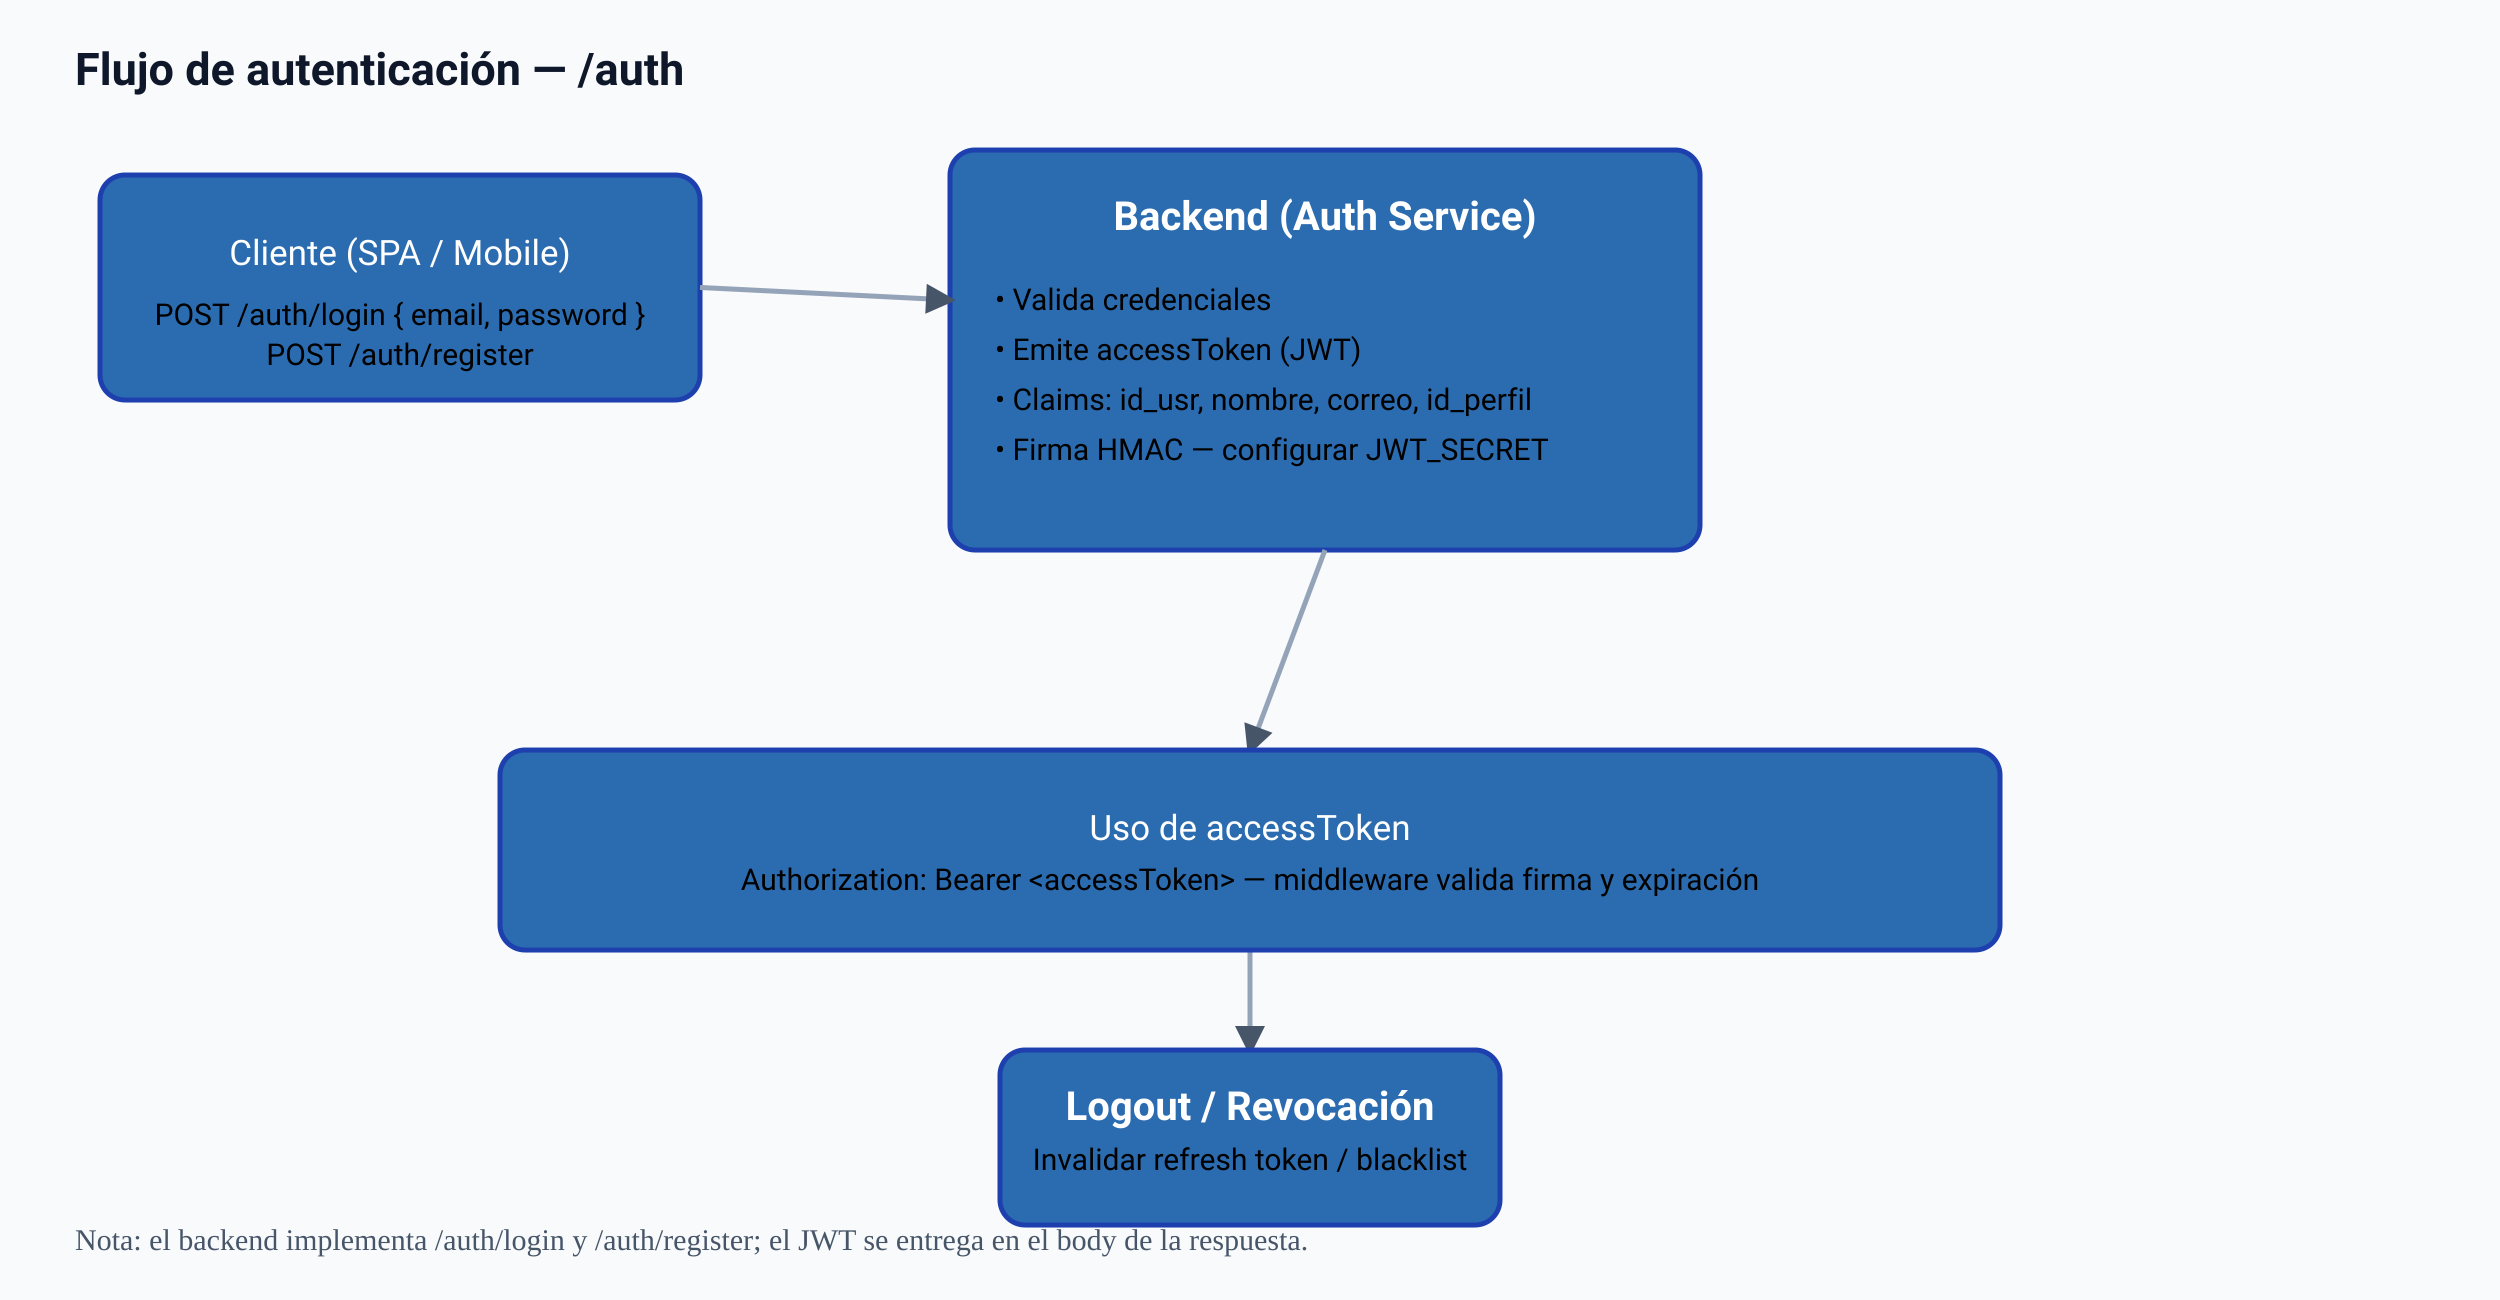
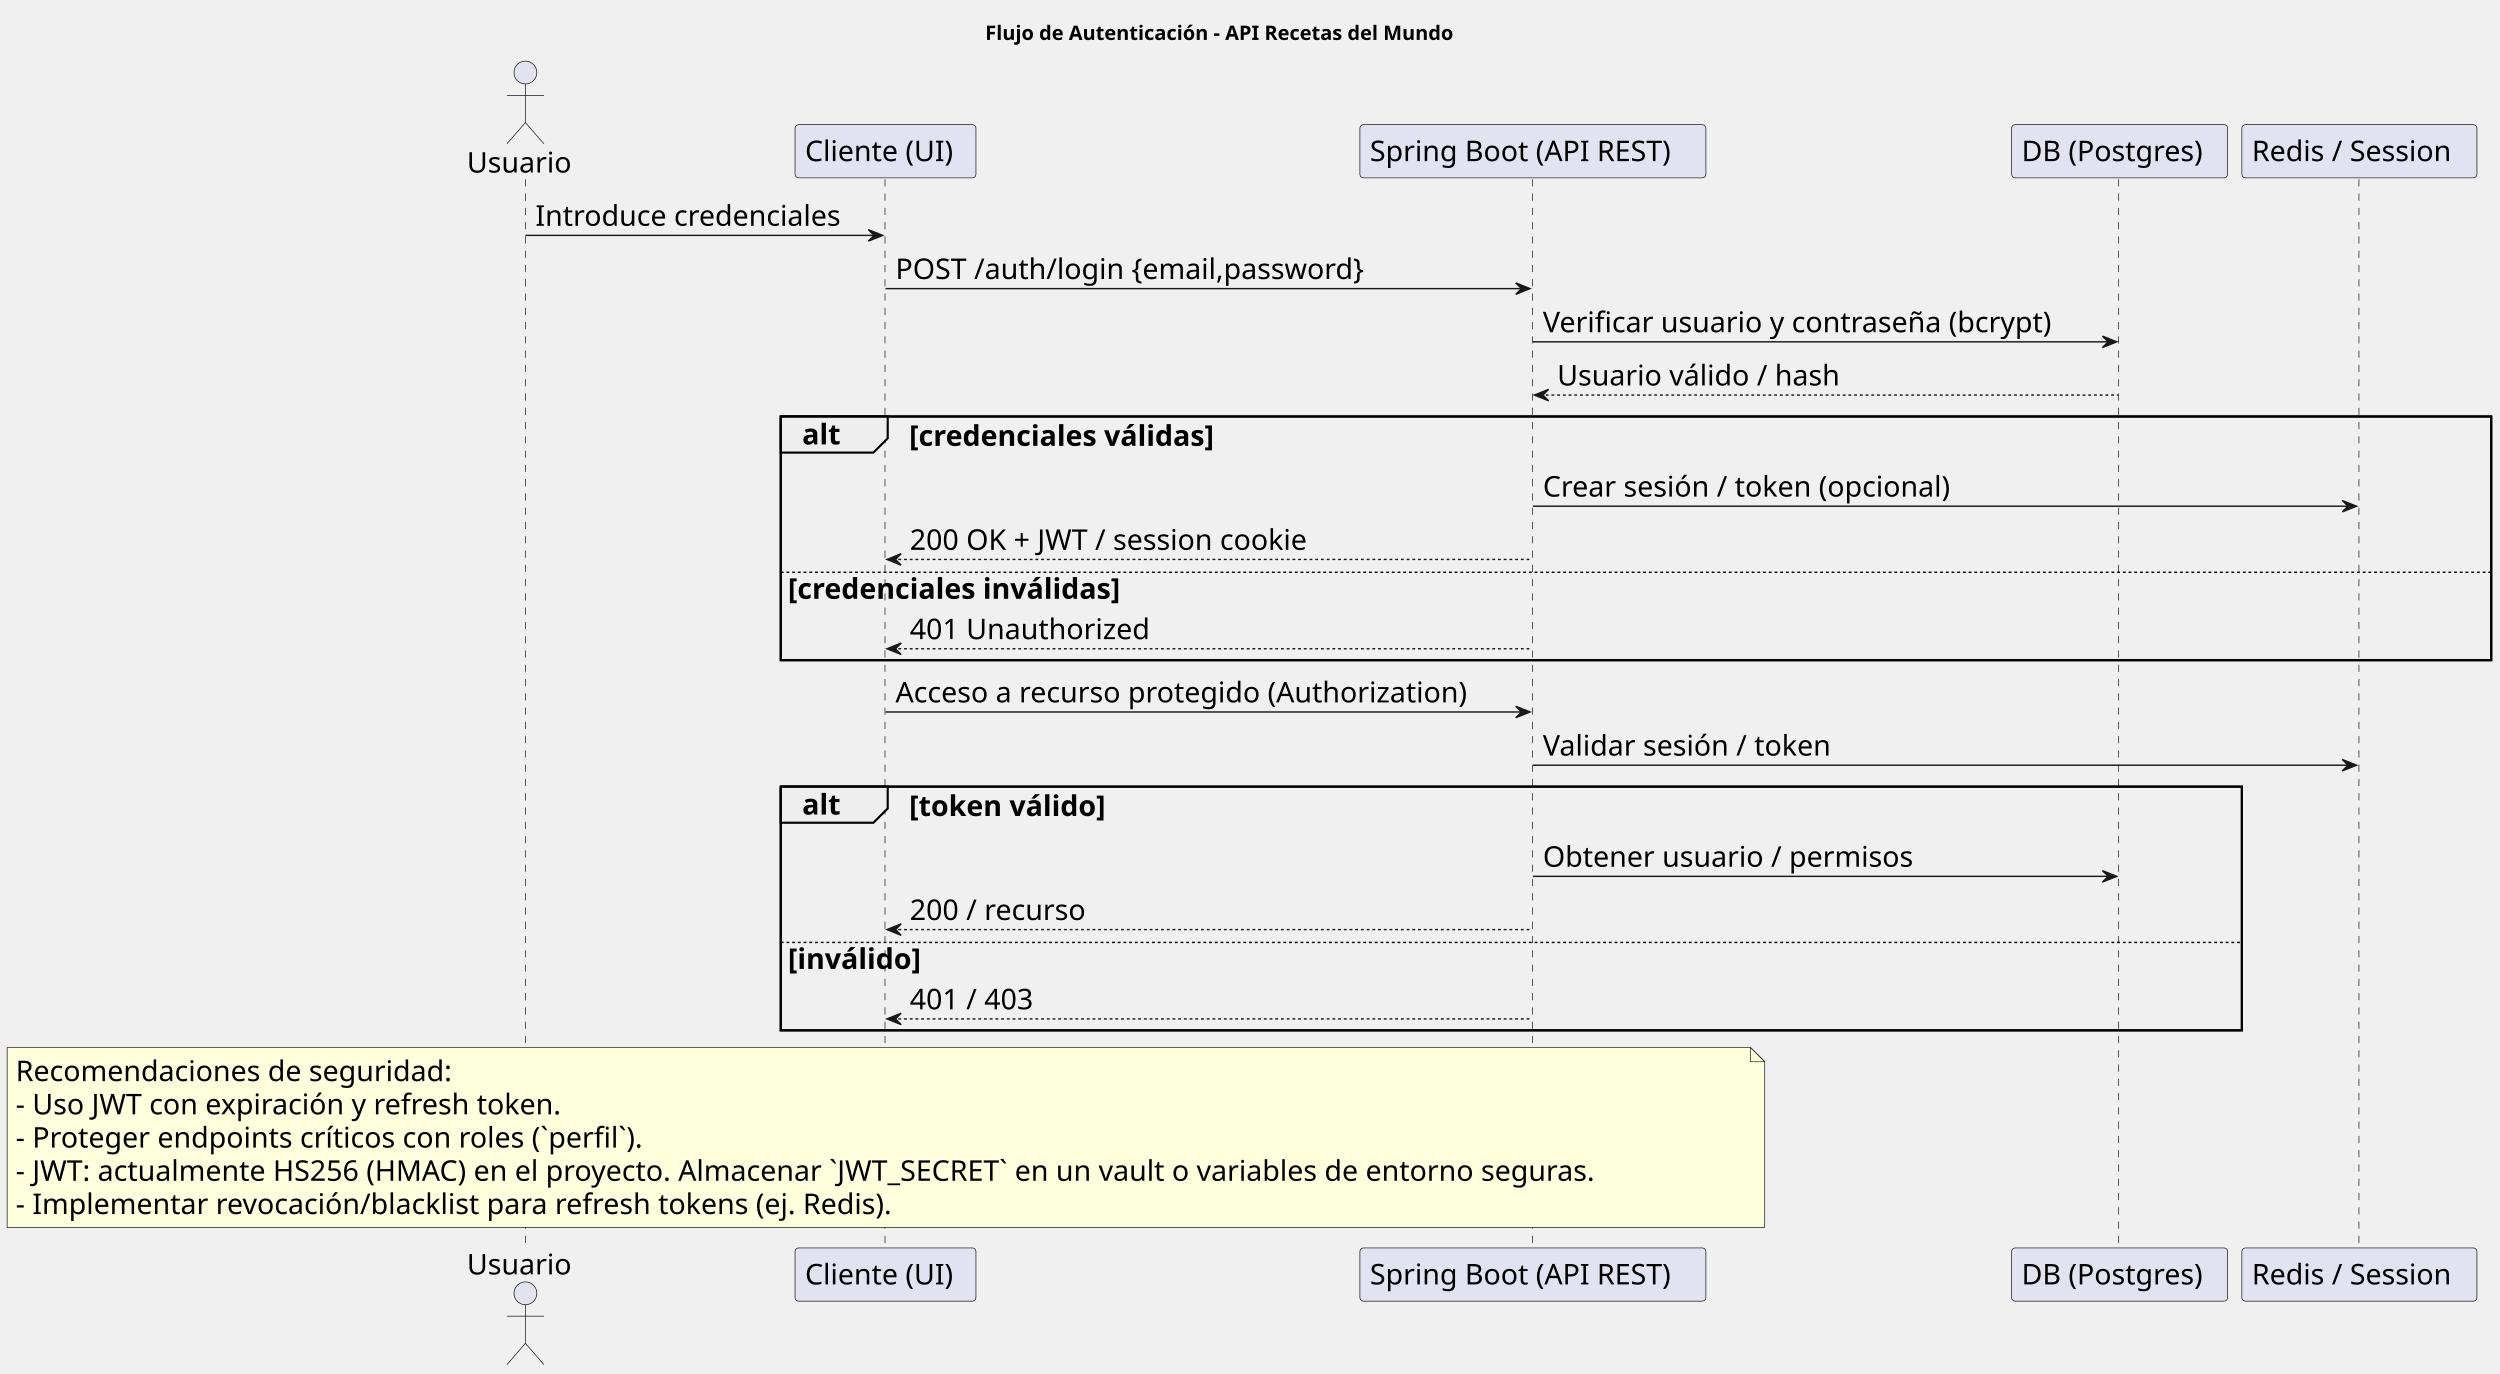
- <svg xmlns="http://www.w3.org/2000/svg" width="1000" height="520" viewBox="0 0 1000 520">
-   <style>
-     .title { font: bold 18px 'Segoe UI', Roboto, Arial, sans-serif; fill:#0f172a }
-     .label { font: 14px 'Segoe UI', Roboto, Arial, sans-serif; fill:#fff }
-     .box { rx:10; ry:10; fill:#0f172a; stroke:#0b6b88; stroke-width:2 }
-     .box-soft { rx:10; ry:10; fill:#2b6cb0; stroke:#1e40af; stroke-width:2 }
-     .center { fill:#ffffff; font: 16px 'Segoe UI', Roboto, Arial, sans-serif; font-weight:700 }
-     .line { stroke:#94a3b8; stroke-width:2 }
-     .muted { font:12px 'Segoe UI', Roboto, Arial, sans-serif; fill:#000000 }
-   </style>
-   <defs>
-     <marker id="arrow" viewBox="0 0 10 10" refX="8" refY="5" markerWidth="6" markerHeight="6" orient="auto">
-       <path d="M 0 0 L 10 5 L 0 10 z" fill="#475569" />
-     </marker>
-   </defs>
-   <rect width="100%" height="100%" fill="#f8fafc" />
-   <text x="30" y="34" class="title">Flujo de autenticación — /auth</text>
-   <g transform="translate(40,70)">
-     <rect class="box-soft" x="0" y="0" width="240" height="90" />
-     <text x="120" y="36" text-anchor="middle" class="label">Cliente (SPA / Mobile)</text>
-     <text x="120" y="60" text-anchor="middle" class="muted">POST /auth/login { email, password }</text>
-     <text x="120" y="76" text-anchor="middle" class="muted">POST /auth/register</text>
+ <svg xmlns="http://www.w3.org/2000/svg" contentStyleType="text/css" data-diagram-type="SEQUENCE" height="962px" preserveAspectRatio="none" style="width:1751px;height:962px;background:#FFFFFF;" version="1.1" viewBox="0 0 1751 962" width="1751px" zoomAndPan="magnify">
+   <defs />
+   <g>
+     <text fill="#000000" font-family="sans-serif" font-size="14" font-weight="bold" lengthAdjust="spacing" textLength="373.734" x="690.053" y="27.995">Flujo de Autenticación - API Recetas del Mundo</text>
+     <rect fill="none" height="170.688" style="stroke:#000000;stroke-width:1.5;" width="1197.997" x="546.844" y="291.703" />
+     <rect fill="none" height="170.688" style="stroke:#000000;stroke-width:1.5;" width="1023.362" x="546.844" y="550.953" />
+     <g>
+       <rect fill="#000000" fill-opacity="0" height="749.469" width="8" x="364.003" y="125.578" />
+       <line style="stroke:#181818;stroke-width:0.5;stroke-dasharray:5,5;" x1="368" x2="368" y1="125.578" y2="875.047" />
+     </g>
+     <g>
+       <rect fill="#000000" fill-opacity="0" height="749.469" width="8" x="616.196" y="125.578" />
+       <line style="stroke:#181818;stroke-width:0.5;stroke-dasharray:5,5;" x1="619.844" x2="619.844" y1="125.578" y2="875.047" />
+     </g>
+     <g>
+       <rect fill="#000000" fill-opacity="0" height="749.469" width="8" x="1069.64" y="125.578" />
+       <line style="stroke:#181818;stroke-width:0.5;stroke-dasharray:5,5;" x1="1073.47" x2="1073.47" y1="125.578" y2="875.047" />
+     </g>
+     <g>
+       <rect fill="#000000" fill-opacity="0" height="749.469" width="8" x="1480.563" y="125.578" />
+       <line style="stroke:#181818;stroke-width:0.5;stroke-dasharray:5,5;" x1="1483.921" x2="1483.921" y1="125.578" y2="875.047" />
+     </g>
+     <g>
+       <rect fill="#000000" fill-opacity="0" height="749.469" width="8" x="1648.523" y="125.578" />
+       <line style="stroke:#181818;stroke-width:0.5;stroke-dasharray:5,5;" x1="1652.206" x2="1652.206" y1="125.578" y2="875.047" />
+     </g>
+     <g class="participant participant-head" data-participant="Usuario">
+       <text fill="#000000" font-family="sans-serif" font-size="20" lengthAdjust="spacing" textLength="76.006" x="327" y="120.861">Usuario</text>
+       <ellipse cx="368.003" cy="50.797" fill="#E2E2F0" rx="8" ry="8" style="stroke:#181818;stroke-width:0.5;" />
+       <path d="M368.003,58.797 L368.003,85.797 M355.003,66.797 L381.003,66.797 M368.003,85.797 L355.003,100.797 M368.003,85.797 L381.003,100.797" fill="none" style="stroke:#181818;stroke-width:0.5;" />
+     </g>
+     <g class="participant participant-tail" data-participant="Usuario">
+       <text fill="#000000" font-family="sans-serif" font-size="20" lengthAdjust="spacing" textLength="76.006" x="327" y="892.611">Usuario</text>
+       <ellipse cx="368.003" cy="905.828" fill="#E2E2F0" rx="8" ry="8" style="stroke:#181818;stroke-width:0.5;" />
+       <path d="M368.003,913.828 L368.003,940.828 M355.003,921.828 L381.003,921.828 M368.003,940.828 L355.003,955.828 M368.003,940.828 L381.003,955.828" fill="none" style="stroke:#181818;stroke-width:0.5;" />
+     </g>
+     <g class="participant participant-head" data-participant="Client">
+       <rect fill="#E2E2F0" height="37.281" rx="2.5" ry="2.5" style="stroke:#181818;stroke-width:0.5;" width="126.705" x="556.844" y="87.297" />
+       <text fill="#000000" font-family="sans-serif" font-size="20" lengthAdjust="spacing" textLength="112.705" x="563.844" y="112.861">Cliente (UI)</text>
+     </g>
+     <g class="participant participant-tail" data-participant="Client">
+       <rect fill="#E2E2F0" height="37.281" rx="2.5" ry="2.5" style="stroke:#181818;stroke-width:0.5;" width="126.705" x="556.844" y="874.047" />
+       <text fill="#000000" font-family="sans-serif" font-size="20" lengthAdjust="spacing" textLength="112.705" x="563.844" y="899.611">Cliente (UI)</text>
+     </g>
+     <g class="participant participant-head" data-participant="API">
+       <rect fill="#E2E2F0" height="37.281" rx="2.5" ry="2.5" style="stroke:#181818;stroke-width:0.5;" width="242.34" x="952.47" y="87.297" />
+       <text fill="#000000" font-family="sans-serif" font-size="20" lengthAdjust="spacing" textLength="228.34" x="959.47" y="112.861">Spring Boot (API REST)</text>
+     </g>
+     <g class="participant participant-tail" data-participant="API">
+       <rect fill="#E2E2F0" height="37.281" rx="2.5" ry="2.5" style="stroke:#181818;stroke-width:0.5;" width="242.34" x="952.47" y="874.047" />
+       <text fill="#000000" font-family="sans-serif" font-size="20" lengthAdjust="spacing" textLength="228.34" x="959.47" y="899.611">Spring Boot (API REST)</text>
+     </g>
+     <g class="participant participant-head" data-participant="DB">
+       <rect fill="#E2E2F0" height="37.281" rx="2.5" ry="2.5" style="stroke:#181818;stroke-width:0.5;" width="151.285" x="1408.921" y="87.297" />
+       <text fill="#000000" font-family="sans-serif" font-size="20" lengthAdjust="spacing" textLength="137.285" x="1415.921" y="112.861">DB (Postgres)</text>
+     </g>
+     <g class="participant participant-tail" data-participant="DB">
+       <rect fill="#E2E2F0" height="37.281" rx="2.5" ry="2.5" style="stroke:#181818;stroke-width:0.5;" width="151.285" x="1408.921" y="874.047" />
+       <text fill="#000000" font-family="sans-serif" font-size="20" lengthAdjust="spacing" textLength="137.285" x="1415.921" y="899.611">DB (Postgres)</text>
+     </g>
+     <g class="participant participant-head" data-participant="Redis">
+       <rect fill="#E2E2F0" height="37.281" rx="2.5" ry="2.5" style="stroke:#181818;stroke-width:0.5;" width="164.635" x="1570.206" y="87.297" />
+       <text fill="#000000" font-family="sans-serif" font-size="20" lengthAdjust="spacing" textLength="150.635" x="1577.206" y="112.861">Redis / Session</text>
+     </g>
+     <g class="participant participant-tail" data-participant="Redis">
+       <rect fill="#E2E2F0" height="37.281" rx="2.5" ry="2.5" style="stroke:#181818;stroke-width:0.5;" width="164.635" x="1570.206" y="874.047" />
+       <text fill="#000000" font-family="sans-serif" font-size="20" lengthAdjust="spacing" textLength="150.635" x="1577.206" y="899.611">Redis / Session</text>
+     </g>
+     <g class="message" data-participant-1="Usuario" data-participant-2="Client">
+       <polygon fill="#181818" points="608.196,160.859,618.196,164.859,608.196,168.859,612.196,164.859" style="stroke:#181818;stroke-width:1;" />
+       <line style="stroke:#181818;stroke-width:1;" x1="368.003" x2="614.196" y1="164.859" y2="164.859" />
+       <text fill="#000000" font-family="sans-serif" font-size="20" lengthAdjust="spacing" textLength="228.193" x="375.003" y="158.143">Introduce credenciales</text>
+     </g>
+     <g class="message" data-participant-1="Client" data-participant-2="API">
+       <polygon fill="#181818" points="1061.64,198.141,1071.64,202.141,1061.64,206.141,1065.64,202.141" style="stroke:#181818;stroke-width:1;" />
+       <line style="stroke:#181818;stroke-width:1;" x1="620.196" x2="1067.64" y1="202.141" y2="202.141" />
+       <text fill="#000000" font-family="sans-serif" font-size="20" lengthAdjust="spacing" textLength="355.342" x="627.196" y="195.424">POST /auth/login {email,password}</text>
+     </g>
+     <g class="message" data-participant-1="API" data-participant-2="DB">
+       <polygon fill="#181818" points="1472.563,235.422,1482.563,239.422,1472.563,243.422,1476.563,239.422" style="stroke:#181818;stroke-width:1;" />
+       <line style="stroke:#181818;stroke-width:1;" x1="1073.64" x2="1478.563" y1="239.422" y2="239.422" />
+       <text fill="#000000" font-family="sans-serif" font-size="20" lengthAdjust="spacing" textLength="386.924" x="1080.64" y="232.705">Verificar usuario y contraseña (bcrypt)</text>
+     </g>
+     <g class="message" data-participant-1="DB" data-participant-2="API">
+       <polygon fill="#181818" points="1084.64,272.703,1074.64,276.703,1084.64,280.703,1080.64,276.703" style="stroke:#181818;stroke-width:1;" />
+       <line style="stroke:#181818;stroke-width:1;stroke-dasharray:2,2;" x1="1078.64" x2="1483.563" y1="276.703" y2="276.703" />
+       <text fill="#000000" font-family="sans-serif" font-size="20" lengthAdjust="spacing" textLength="209.981" x="1090.64" y="269.986">Usuario válido / hash</text>
+     </g>
+     <path d="M546.844,291.703 L621.756,291.703 L621.756,306.984 L611.756,316.984 L546.844,316.984 L546.844,291.703" fill="#EEEEEE" style="stroke:#000000;stroke-width:1.5;" />
+     <rect fill="none" height="170.688" style="stroke:#000000;stroke-width:1.5;" width="1197.997" x="546.844" y="291.703" />
+     <text fill="#000000" font-family="sans-serif" font-size="20" font-weight="bold" lengthAdjust="spacing" textLength="29.912" x="561.844" y="311.268">alt</text>
+     <text fill="#000000" font-family="sans-serif" font-size="20" font-weight="bold" lengthAdjust="spacing" textLength="247.139" x="636.756" y="312.268">[credenciales válidas]</text>
+     <g class="message" data-participant-1="API" data-participant-2="Redis">
+       <polygon fill="#181818" points="1640.523,350.547,1650.523,354.547,1640.523,358.547,1644.523,354.547" style="stroke:#181818;stroke-width:1;" />
+       <line style="stroke:#181818;stroke-width:1;" x1="1073.64" x2="1646.523" y1="354.547" y2="354.547" />
+       <text fill="#000000" font-family="sans-serif" font-size="20" lengthAdjust="spacing" textLength="307.207" x="1080.64" y="347.83">Crear sesión / token (opcional)</text>
+     </g>
+     <g class="message" data-participant-1="API" data-participant-2="Client">
+       <polygon fill="#181818" points="631.196,387.828,621.196,391.828,631.196,395.828,627.196,391.828" style="stroke:#181818;stroke-width:1;" />
+       <line style="stroke:#181818;stroke-width:1;stroke-dasharray:2,2;" x1="625.196" x2="1072.64" y1="391.828" y2="391.828" />
+       <text fill="#000000" font-family="sans-serif" font-size="20" lengthAdjust="spacing" textLength="305.508" x="637.196" y="385.111">200 OK + JWT / session cookie</text>
+     </g>
+     <line style="stroke:#000000;stroke-width:1;stroke-dasharray:2,2;" x1="546.844" x2="1744.841" y1="400.828" y2="400.828" />
+     <text fill="#000000" font-family="sans-serif" font-size="20" font-weight="bold" lengthAdjust="spacing" textLength="268.232" x="551.844" y="419.393">[credenciales inválidas]</text>
+     <g class="message" data-participant-1="API" data-participant-2="Client">
+       <polygon fill="#181818" points="631.196,450.391,621.196,454.391,631.196,458.391,627.196,454.391" style="stroke:#181818;stroke-width:1;" />
+       <line style="stroke:#181818;stroke-width:1;stroke-dasharray:2,2;" x1="625.196" x2="1072.64" y1="454.391" y2="454.391" />
+       <text fill="#000000" font-family="sans-serif" font-size="20" lengthAdjust="spacing" textLength="178.809" x="637.196" y="447.674">401 Unauthorized</text>
+     </g>
+     <g class="message" data-participant-1="Client" data-participant-2="API">
+       <polygon fill="#181818" points="1061.64,494.672,1071.64,498.672,1061.64,502.672,1065.64,498.672" style="stroke:#181818;stroke-width:1;" />
+       <line style="stroke:#181818;stroke-width:1;" x1="620.196" x2="1067.64" y1="498.672" y2="498.672" />
+       <text fill="#000000" font-family="sans-serif" font-size="20" lengthAdjust="spacing" textLength="429.443" x="627.196" y="491.955">Acceso a recurso protegido (Authorization)</text>
+     </g>
+     <g class="message" data-participant-1="API" data-participant-2="Redis">
+       <polygon fill="#181818" points="1640.523,531.953,1650.523,535.953,1640.523,539.953,1644.523,535.953" style="stroke:#181818;stroke-width:1;" />
+       <line style="stroke:#181818;stroke-width:1;" x1="1073.64" x2="1646.523" y1="535.953" y2="535.953" />
+       <text fill="#000000" font-family="sans-serif" font-size="20" lengthAdjust="spacing" textLength="216.289" x="1080.64" y="529.236">Validar sesión / token</text>
+     </g>
+     <path d="M546.844,550.953 L621.756,550.953 L621.756,566.234 L611.756,576.234 L546.844,576.234 L546.844,550.953" fill="#EEEEEE" style="stroke:#000000;stroke-width:1.5;" />
+     <rect fill="none" height="170.688" style="stroke:#000000;stroke-width:1.5;" width="1023.362" x="546.844" y="550.953" />
+     <text fill="#000000" font-family="sans-serif" font-size="20" font-weight="bold" lengthAdjust="spacing" textLength="29.912" x="561.844" y="570.518">alt</text>
+     <text fill="#000000" font-family="sans-serif" font-size="20" font-weight="bold" lengthAdjust="spacing" textLength="157.949" x="636.756" y="571.518">[token válido]</text>
+     <g class="message" data-participant-1="API" data-participant-2="DB">
+       <polygon fill="#181818" points="1472.563,609.797,1482.563,613.797,1472.563,617.797,1476.563,613.797" style="stroke:#181818;stroke-width:1;" />
+       <line style="stroke:#181818;stroke-width:1;" x1="1073.64" x2="1478.563" y1="613.797" y2="613.797" />
+       <text fill="#000000" font-family="sans-serif" font-size="20" lengthAdjust="spacing" textLength="272.978" x="1080.64" y="607.08">Obtener usuario / permisos</text>
+     </g>
+     <g class="message" data-participant-1="API" data-participant-2="Client">
+       <polygon fill="#181818" points="631.196,647.078,621.196,651.078,631.196,655.078,627.196,651.078" style="stroke:#181818;stroke-width:1;" />
+       <line style="stroke:#181818;stroke-width:1;stroke-dasharray:2,2;" x1="625.196" x2="1072.64" y1="651.078" y2="651.078" />
+       <text fill="#000000" font-family="sans-serif" font-size="20" lengthAdjust="spacing" textLength="132.705" x="637.196" y="644.361">200 / recurso</text>
+     </g>
+     <line style="stroke:#000000;stroke-width:1;stroke-dasharray:2,2;" x1="546.844" x2="1570.206" y1="660.078" y2="660.078" />
+     <text fill="#000000" font-family="sans-serif" font-size="20" font-weight="bold" lengthAdjust="spacing" textLength="107.676" x="551.844" y="678.643">[inválido]</text>
+     <g class="message" data-participant-1="API" data-participant-2="Client">
+       <polygon fill="#181818" points="631.196,709.641,621.196,713.641,631.196,717.641,627.196,713.641" style="stroke:#181818;stroke-width:1;" />
+       <line style="stroke:#181818;stroke-width:1;stroke-dasharray:2,2;" x1="625.196" x2="1072.64" y1="713.641" y2="713.641" />
+       <text fill="#000000" font-family="sans-serif" font-size="20" lengthAdjust="spacing" textLength="95.801" x="637.196" y="706.924">401 / 403</text>
+     </g>
+     <path d="M5,733.641 L5,859.641 L1236,859.641 L1236,743.641 L1226,733.641 L5,733.641" fill="#FEFFDD" style="stroke:#181818;stroke-width:0.5;" />
+     <path d="M1226,733.641 L1226,743.641 L1236,743.641 L1226,733.641" fill="#FEFFDD" style="stroke:#181818;stroke-width:0.5;" />
+     <text fill="#000000" font-family="sans-serif" font-size="20" lengthAdjust="spacing" textLength="327.012" x="11" y="757.205">Recomendaciones de seguridad:</text>
+     <text fill="#000000" font-family="sans-serif" font-size="20" lengthAdjust="spacing" textLength="413.174" x="11" y="780.486">- Uso JWT con expiración y refresh token.</text>
+     <text fill="#000000" font-family="sans-serif" font-size="20" lengthAdjust="spacing" textLength="480.166" x="11" y="803.768">- Proteger endpoints críticos con roles (`perfil`).</text>
+     <text fill="#000000" font-family="sans-serif" font-size="20" lengthAdjust="spacing" textLength="1210.889" x="11" y="827.049">- JWT: actualmente HS256 (HMAC) en el proyecto. Almacenar `JWT_SECRET` en un vault o variables de entorno seguras.</text>
+     <text fill="#000000" font-family="sans-serif" font-size="20" lengthAdjust="spacing" textLength="663.691" x="11" y="850.33">- Implementar revocación/blacklist para refresh tokens (ej. Redis).</text>
  </g>
-   <g transform="translate(380,60)">
-     <rect class="box-soft" x="0" y="0" width="300" height="160" />
-     <text x="150" y="32" text-anchor="middle" class="center">Backend (Auth Service)</text>
-     <text x="18" y="64" class="muted">• Valida credenciales</text>
-     <text x="18" y="84" class="muted">• Emite accessToken (JWT)</text>
-     <text x="18" y="104" class="muted">• Claims: id_usr, nombre, correo, id_perfil</text>
-     <text x="18" y="124" class="muted">• Firma HMAC — configurar JWT_SECRET</text>
-   </g>
-   <line x1="280" y1="115" x2="380" y2="120" class="line" marker-end="url(#arrow)" />
-   <line x1="530" y1="220" x2="500" y2="300" class="line" marker-end="url(#arrow)" />
-   <line x1="500" y1="380" x2="500" y2="420" class="line" marker-end="url(#arrow)" />
-   <g transform="translate(200,300)">
-     <rect class="box-soft" x="0" y="0" width="600" height="80" />
-     <text x="300" y="36" text-anchor="middle" class="label">Uso de accessToken</text>
-     <text x="300" y="56" text-anchor="middle" class="muted">Authorization: Bearer &lt;accessToken&gt; — middleware valida firma y expiración</text>
-   </g>
-   <g transform="translate(400,420)">
-     <rect class="box-soft" x="0" y="0" width="200" height="70" />
-     <text x="100" y="28" text-anchor="middle" class="center">Logout / Revocación</text>
-     <text x="100" y="48" text-anchor="middle" class="muted">Invalidar refresh token / blacklist</text>
-   </g>
-   <text x="30" y="500" font-size="12" fill="#475569">Nota: el backend implementa /auth/login y /auth/register; el JWT se entrega en el body de la respuesta.</text>
</svg>
